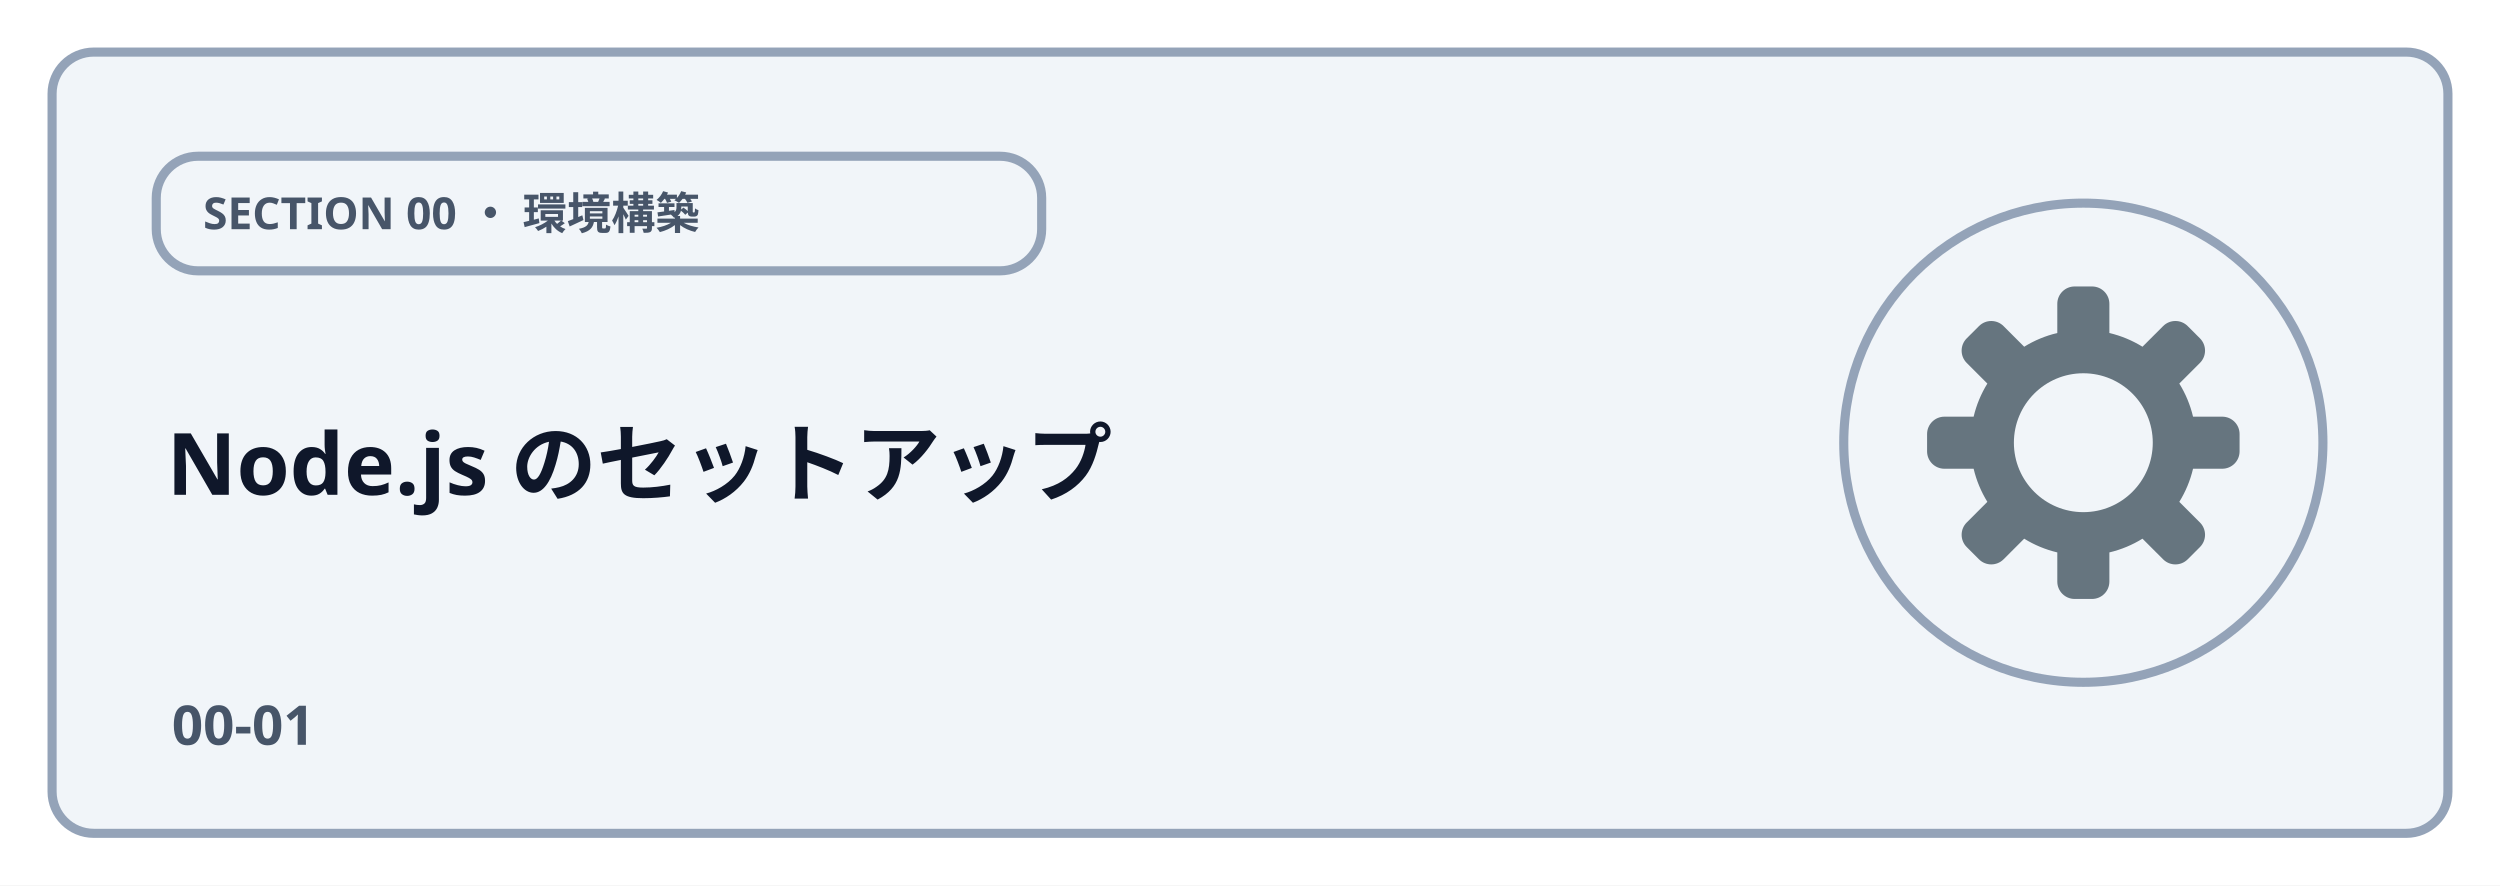
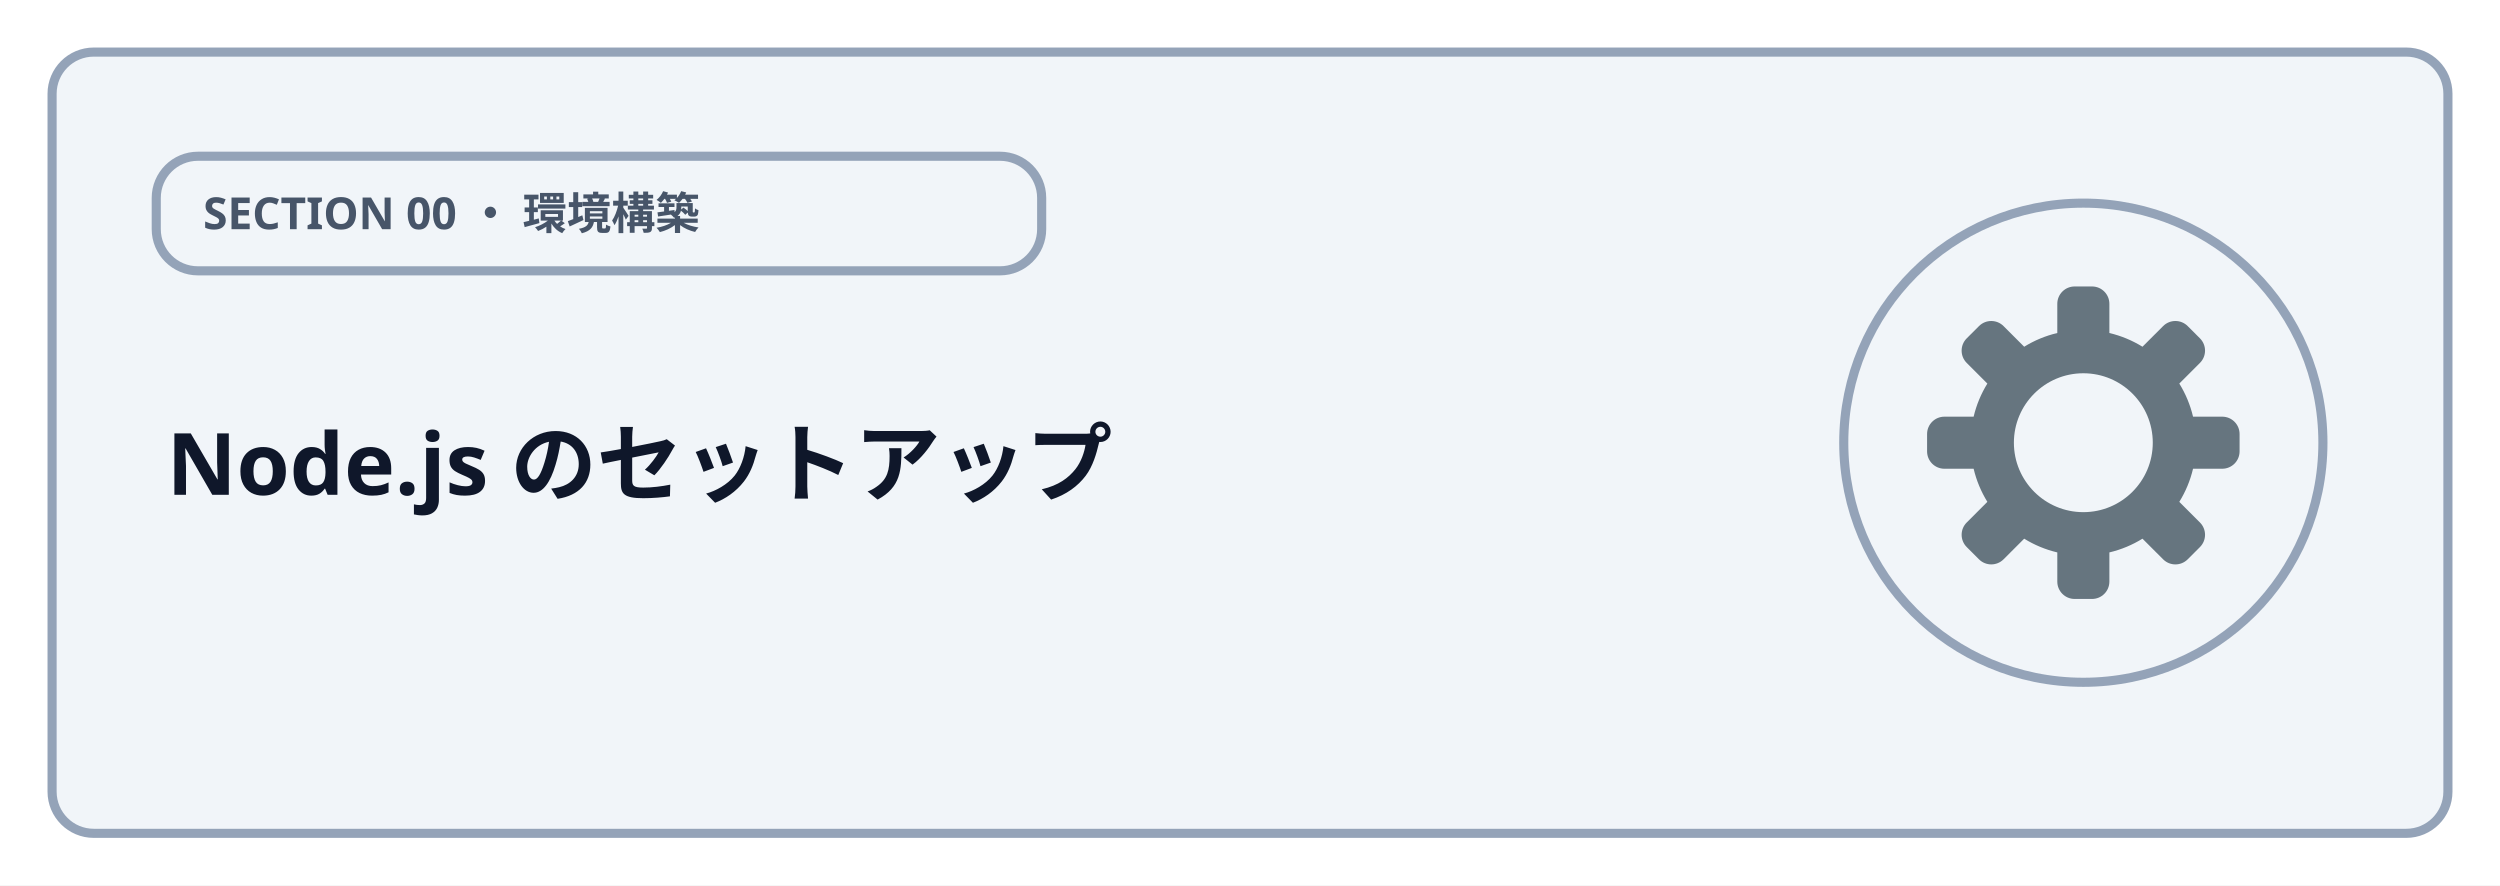
<svg xmlns="http://www.w3.org/2000/svg" width="960" height="340" viewBox="0 0 960 340" font-family="'Hiragino Sans','Noto Sans JP','Yu Gothic','Segoe UI',sans-serif">
  <defs>
    <marker id="aR" viewBox="0 0 10 10" refX="8" refY="5" markerWidth="7" markerHeight="7" orient="auto-start-reverse">
      <path d="M0 1 L9 5 L0 9 z" fill="#475569" />
    </marker>
    <marker id="aRsub" viewBox="0 0 10 10" refX="8" refY="5" markerWidth="7" markerHeight="7" orient="auto-start-reverse">
      <path d="M0 1 L9 5 L0 9 z" fill="#94a3b8" />
    </marker>
  </defs>
  <rect x="0" y="0" width="960" height="340" fill="#ffffff" />
  <rect x="20" y="20" width="920" height="300" rx="16" fill="#f1f5f9" stroke="#94a3b8" stroke-width="3.5" />
  <rect x="60" y="60" width="340" height="44" rx="16" fill="#f1f5f9" stroke="#94a3b8" stroke-width="3.5" />
  <text x="78" y="88" text-anchor="start" font-size="17" fill="#475569" font-weight="600">SECTION 00 ・ 環境構築</text>
  <text x="64" y="190" text-anchor="start" font-size="33" fill="#0f172a" font-weight="700">Node.js のセットアップ</text>
-   <text x="66" y="286" text-anchor="start" font-size="21" fill="#475569" font-weight="700">00-01</text>
  <ellipse cx="800" cy="170" rx="92" ry="92" fill="#f1f5f9" stroke="#94a3b8" stroke-width="3.5" />
  <svg x="740" y="110" width="120" height="120" viewBox="0 0 36 36">
    <path fill="#66757F" d="M34 15h-3.362c-.324-1.369-.864-2.651-1.582-3.814l2.379-2.379c.781-.781.781-2.048 0-2.829l-1.414-1.414c-.781-.781-2.047-.781-2.828 0l-2.379 2.379C23.65 6.225 22.369 5.686 21 5.362V2c0-1.104-.896-2-2-2h-2c-1.104 0-2 .896-2 2v3.362c-1.369.324-2.651.864-3.814 1.582L8.808 4.565c-.781-.781-2.048-.781-2.828 0L4.565 5.979c-.781.781-.781 2.048-.001 2.829l2.379 2.379C6.225 12.35 5.686 13.632 5.362 15H2c-1.104 0-2 .896-2 2v2c0 1.104.896 2 2 2h3.362c.324 1.368.864 2.65 1.582 3.813l-2.379 2.379c-.78.78-.78 2.048.001 2.829l1.414 1.414c.78.78 2.047.78 2.828 0l2.379-2.379c1.163.719 2.445 1.258 3.814 1.582V34c0 1.104.896 2 2 2h2c1.104 0 2-.896 2-2v-3.362c1.368-.324 2.65-.864 3.813-1.582l2.379 2.379c.781.781 2.047.781 2.828 0l1.414-1.414c.781-.781.781-2.048 0-2.829l-2.379-2.379c.719-1.163 1.258-2.445 1.582-3.814H34c1.104 0 2-.896 2-2v-2C36 15.896 35.104 15 34 15zM18 26c-4.418 0-8-3.582-8-8s3.582-8 8-8 8 3.582 8 8-3.582 8-8 8z" />
  </svg>
</svg>
